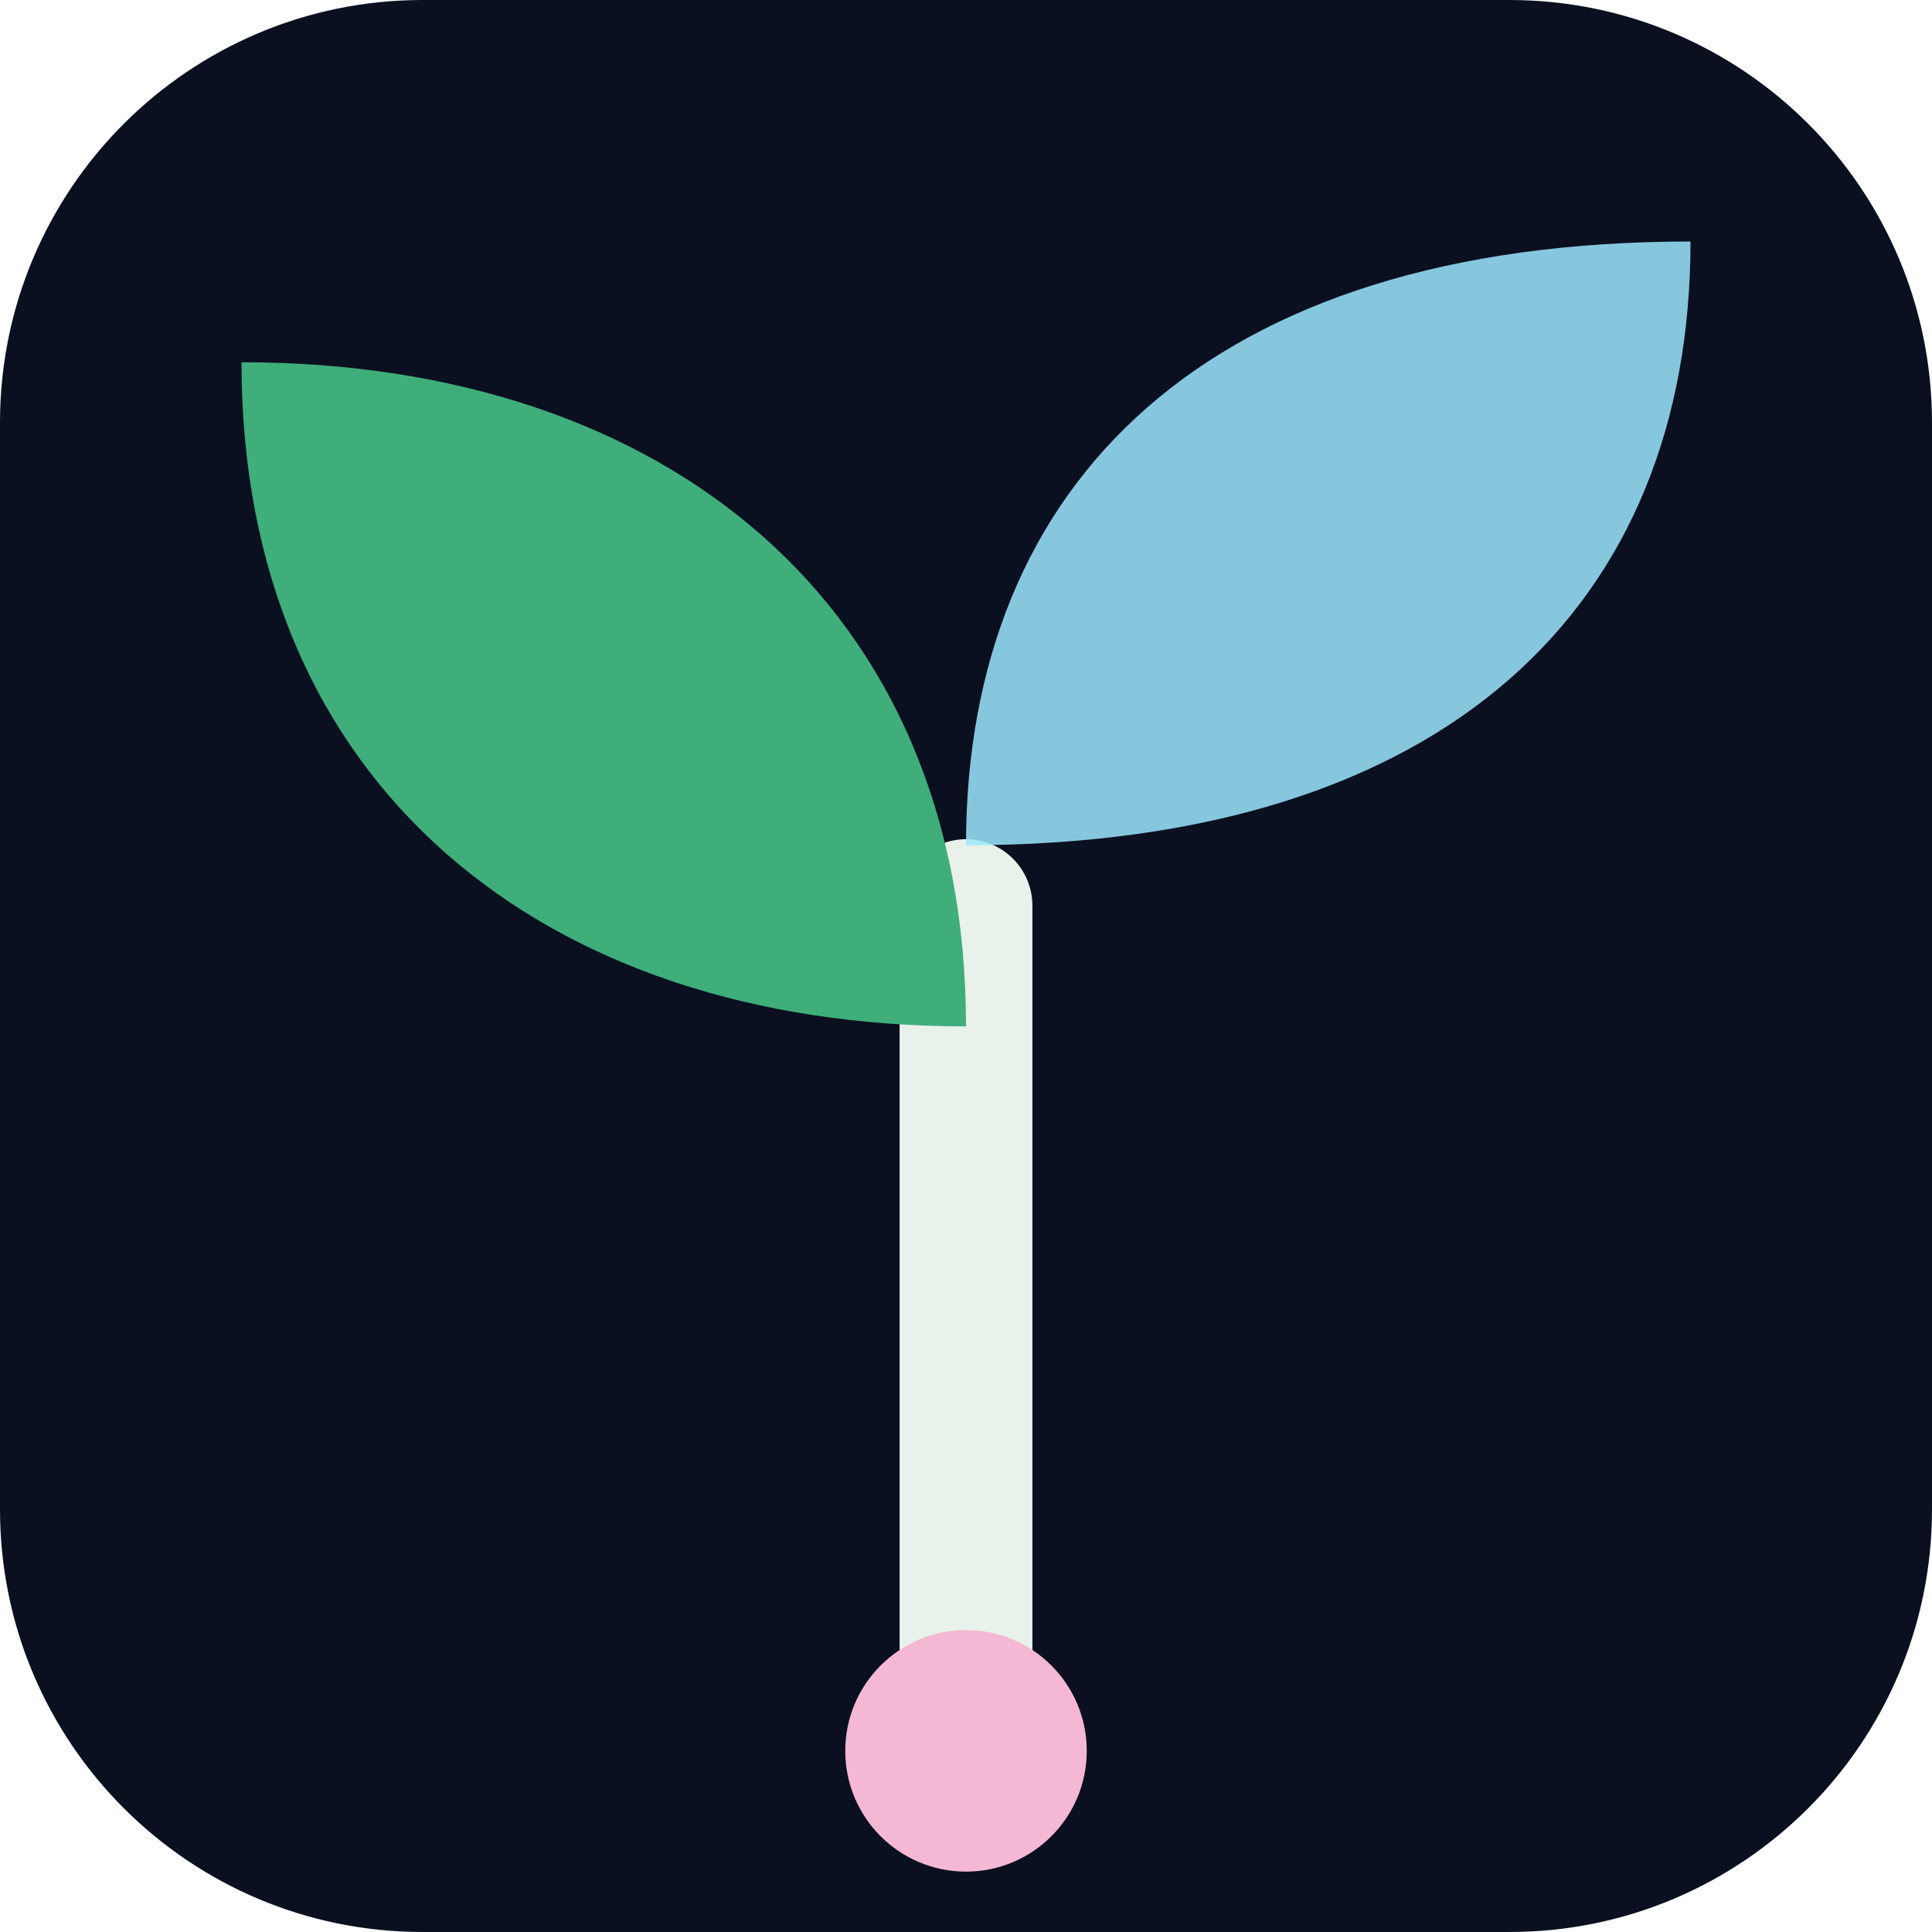
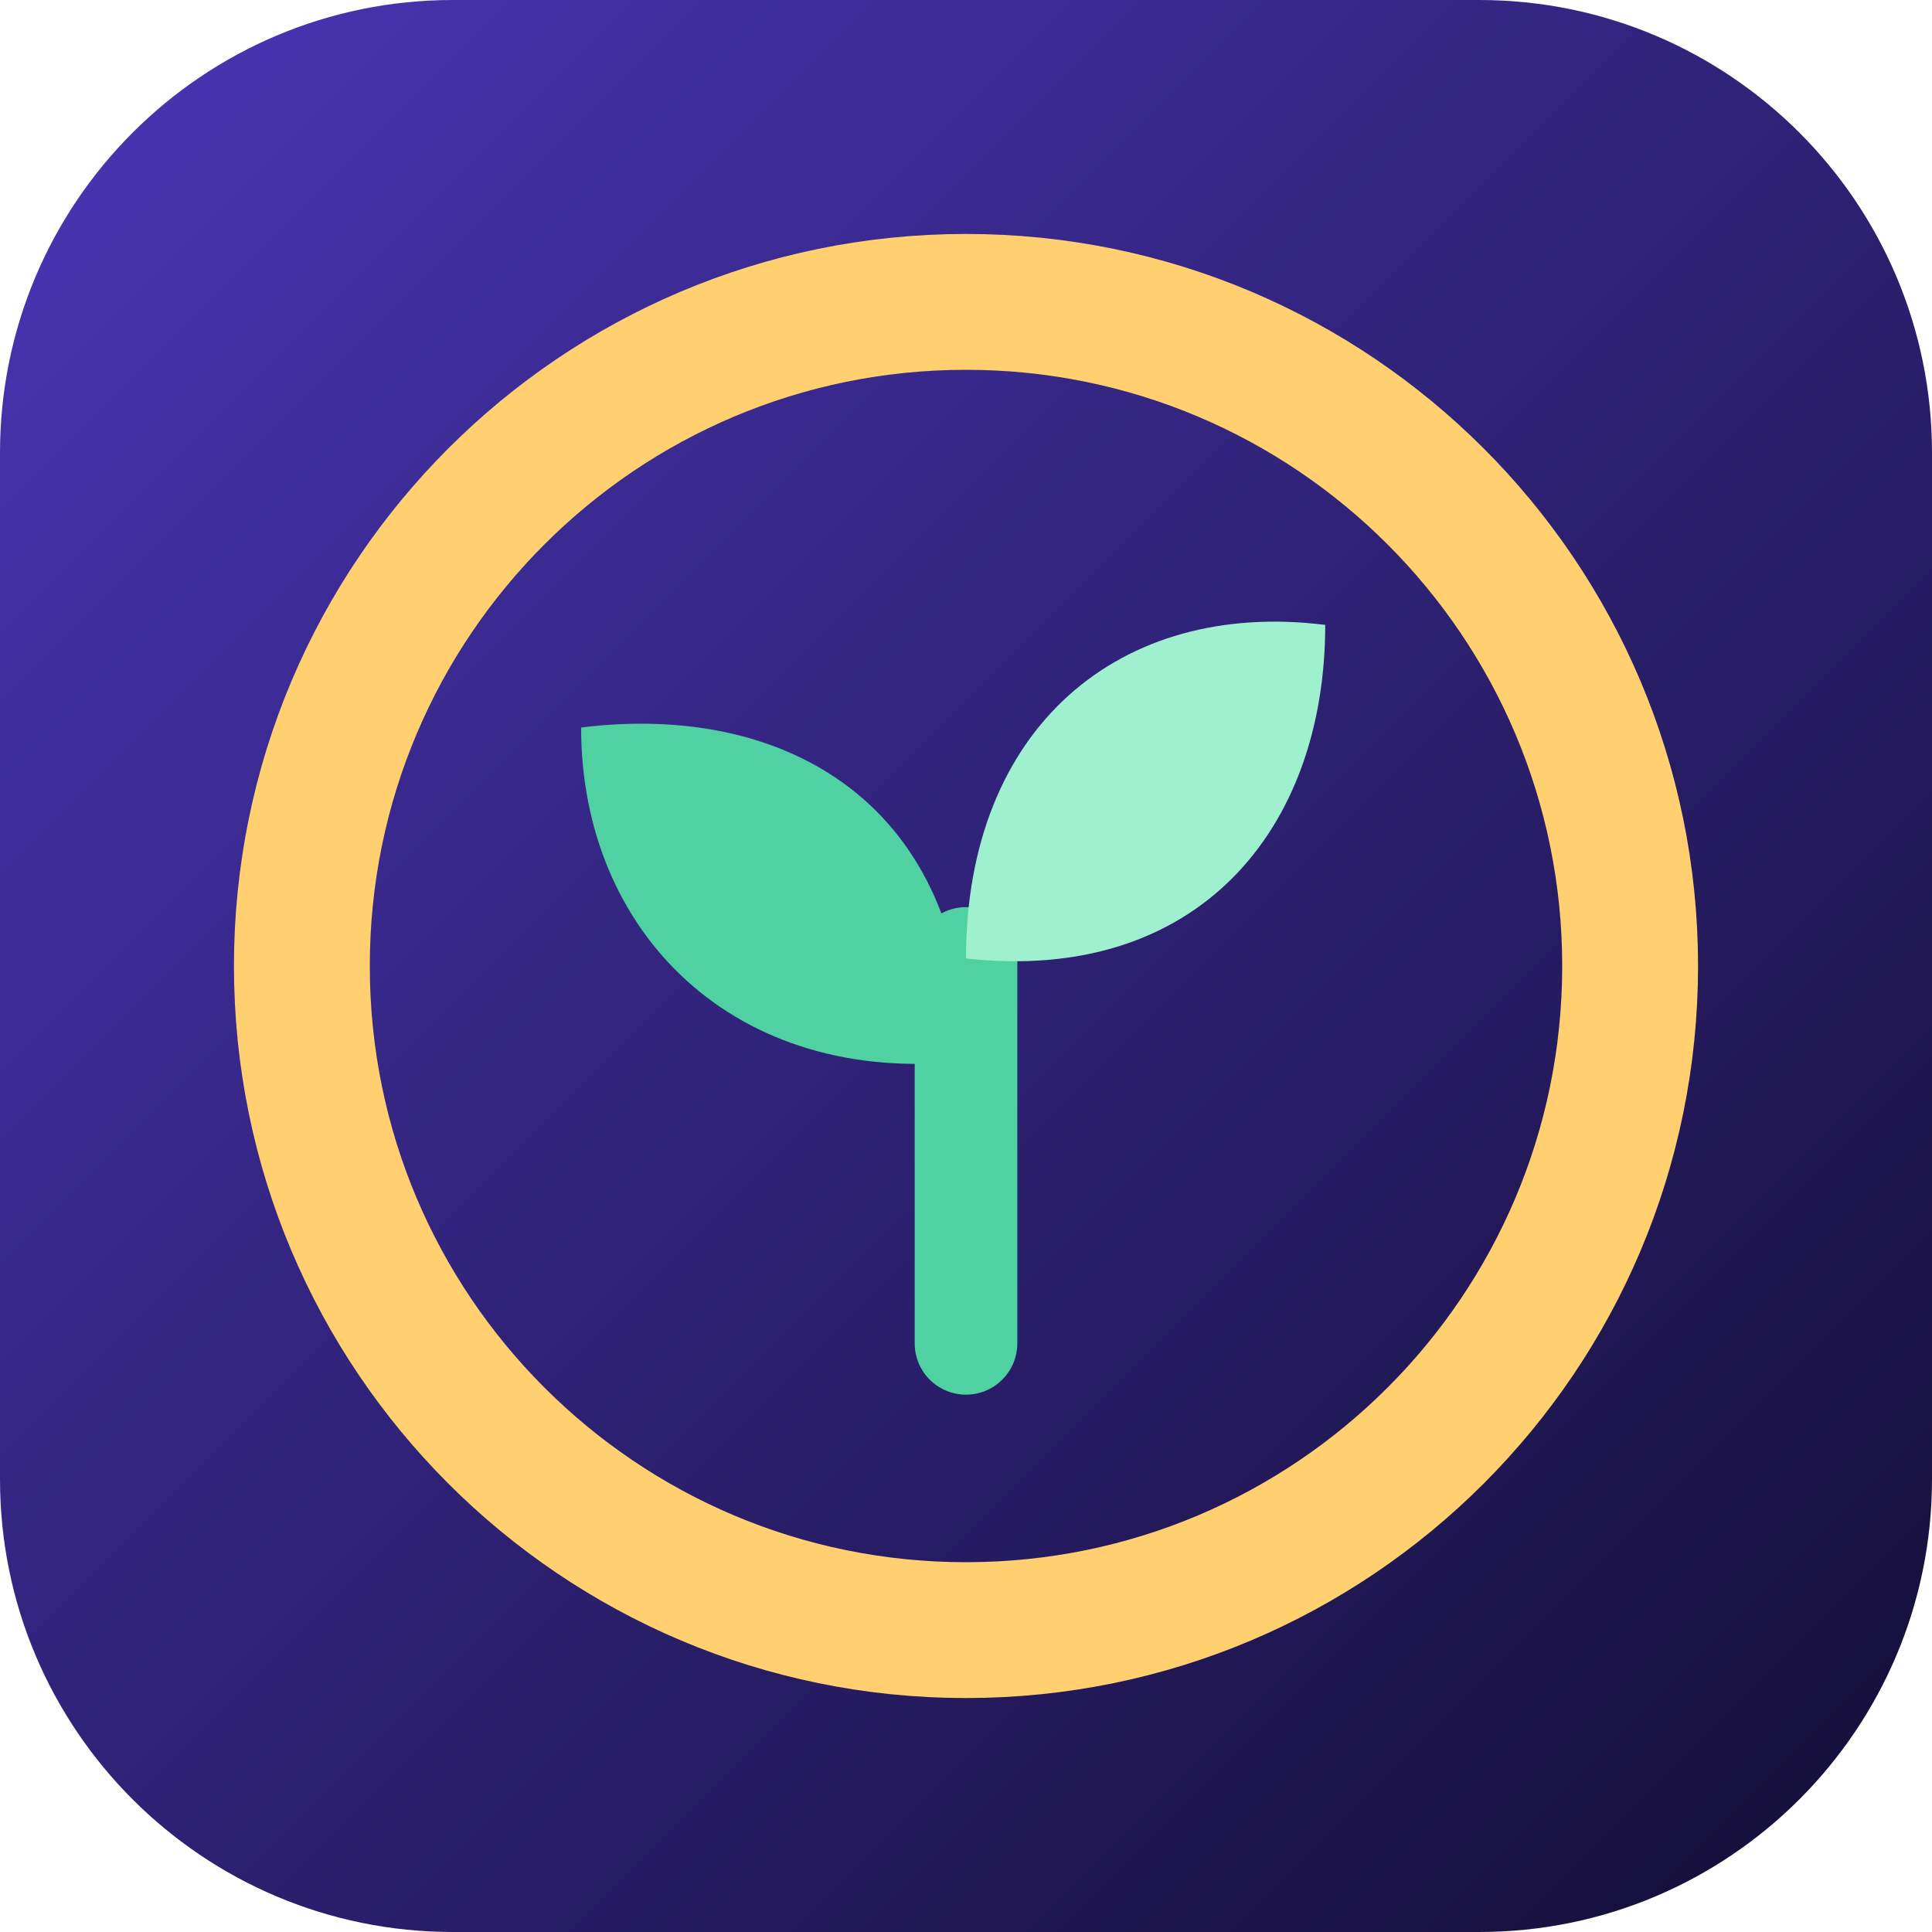
- <svg xmlns="http://www.w3.org/2000/svg" viewBox="0 0 32 32">
-   <rect width="32" height="32" rx="7" fill="#0b1020" />
-   <path d="M16 29V15" stroke="#e8f1ea" stroke-width="2.2" stroke-linecap="round" />
-   <path d="M16 17C16 10 11 6 4 6c0 7 5 11 12 11Z" fill="#3fae7a" />
-   <path d="M16 14c0-6 4-10 12-10 0 6-4 10-12 10Z" fill="#9be7ff" opacity=".85" />
-   <circle cx="16" cy="29" r="2" fill="#f4b8d4" />
+ <svg xmlns="http://www.w3.org/2000/svg" viewBox="0 0 64 64">
+   <defs>
+     <linearGradient id="g" x1="0" y1="0" x2="1" y2="1">
+       <stop offset="0" stop-color="#4b36b8" />
+       <stop offset="1" stop-color="#120d33" />
+     </linearGradient>
+   </defs>
+   <rect width="64" height="64" rx="15" fill="url(#g)" />
+   <circle cx="32" cy="32" r="22" fill="none" stroke="#ffcf70" stroke-width="4.5" />
+   <g transform="translate(32 36) scale(.85) translate(-32 -36)">
+     <path d="M32 46V31" stroke="#4fd1a1" stroke-width="4" stroke-linecap="round" />
+     <path d="M32 35C32 25 25 21 17 22c0 8 6 14 15 13Z" fill="#4fd1a1" />
+     <path d="M32 31c0-9 6-14 14-13 0 8-5 14-14 13Z" fill="#9ff0cf" />
+   </g>
</svg>
